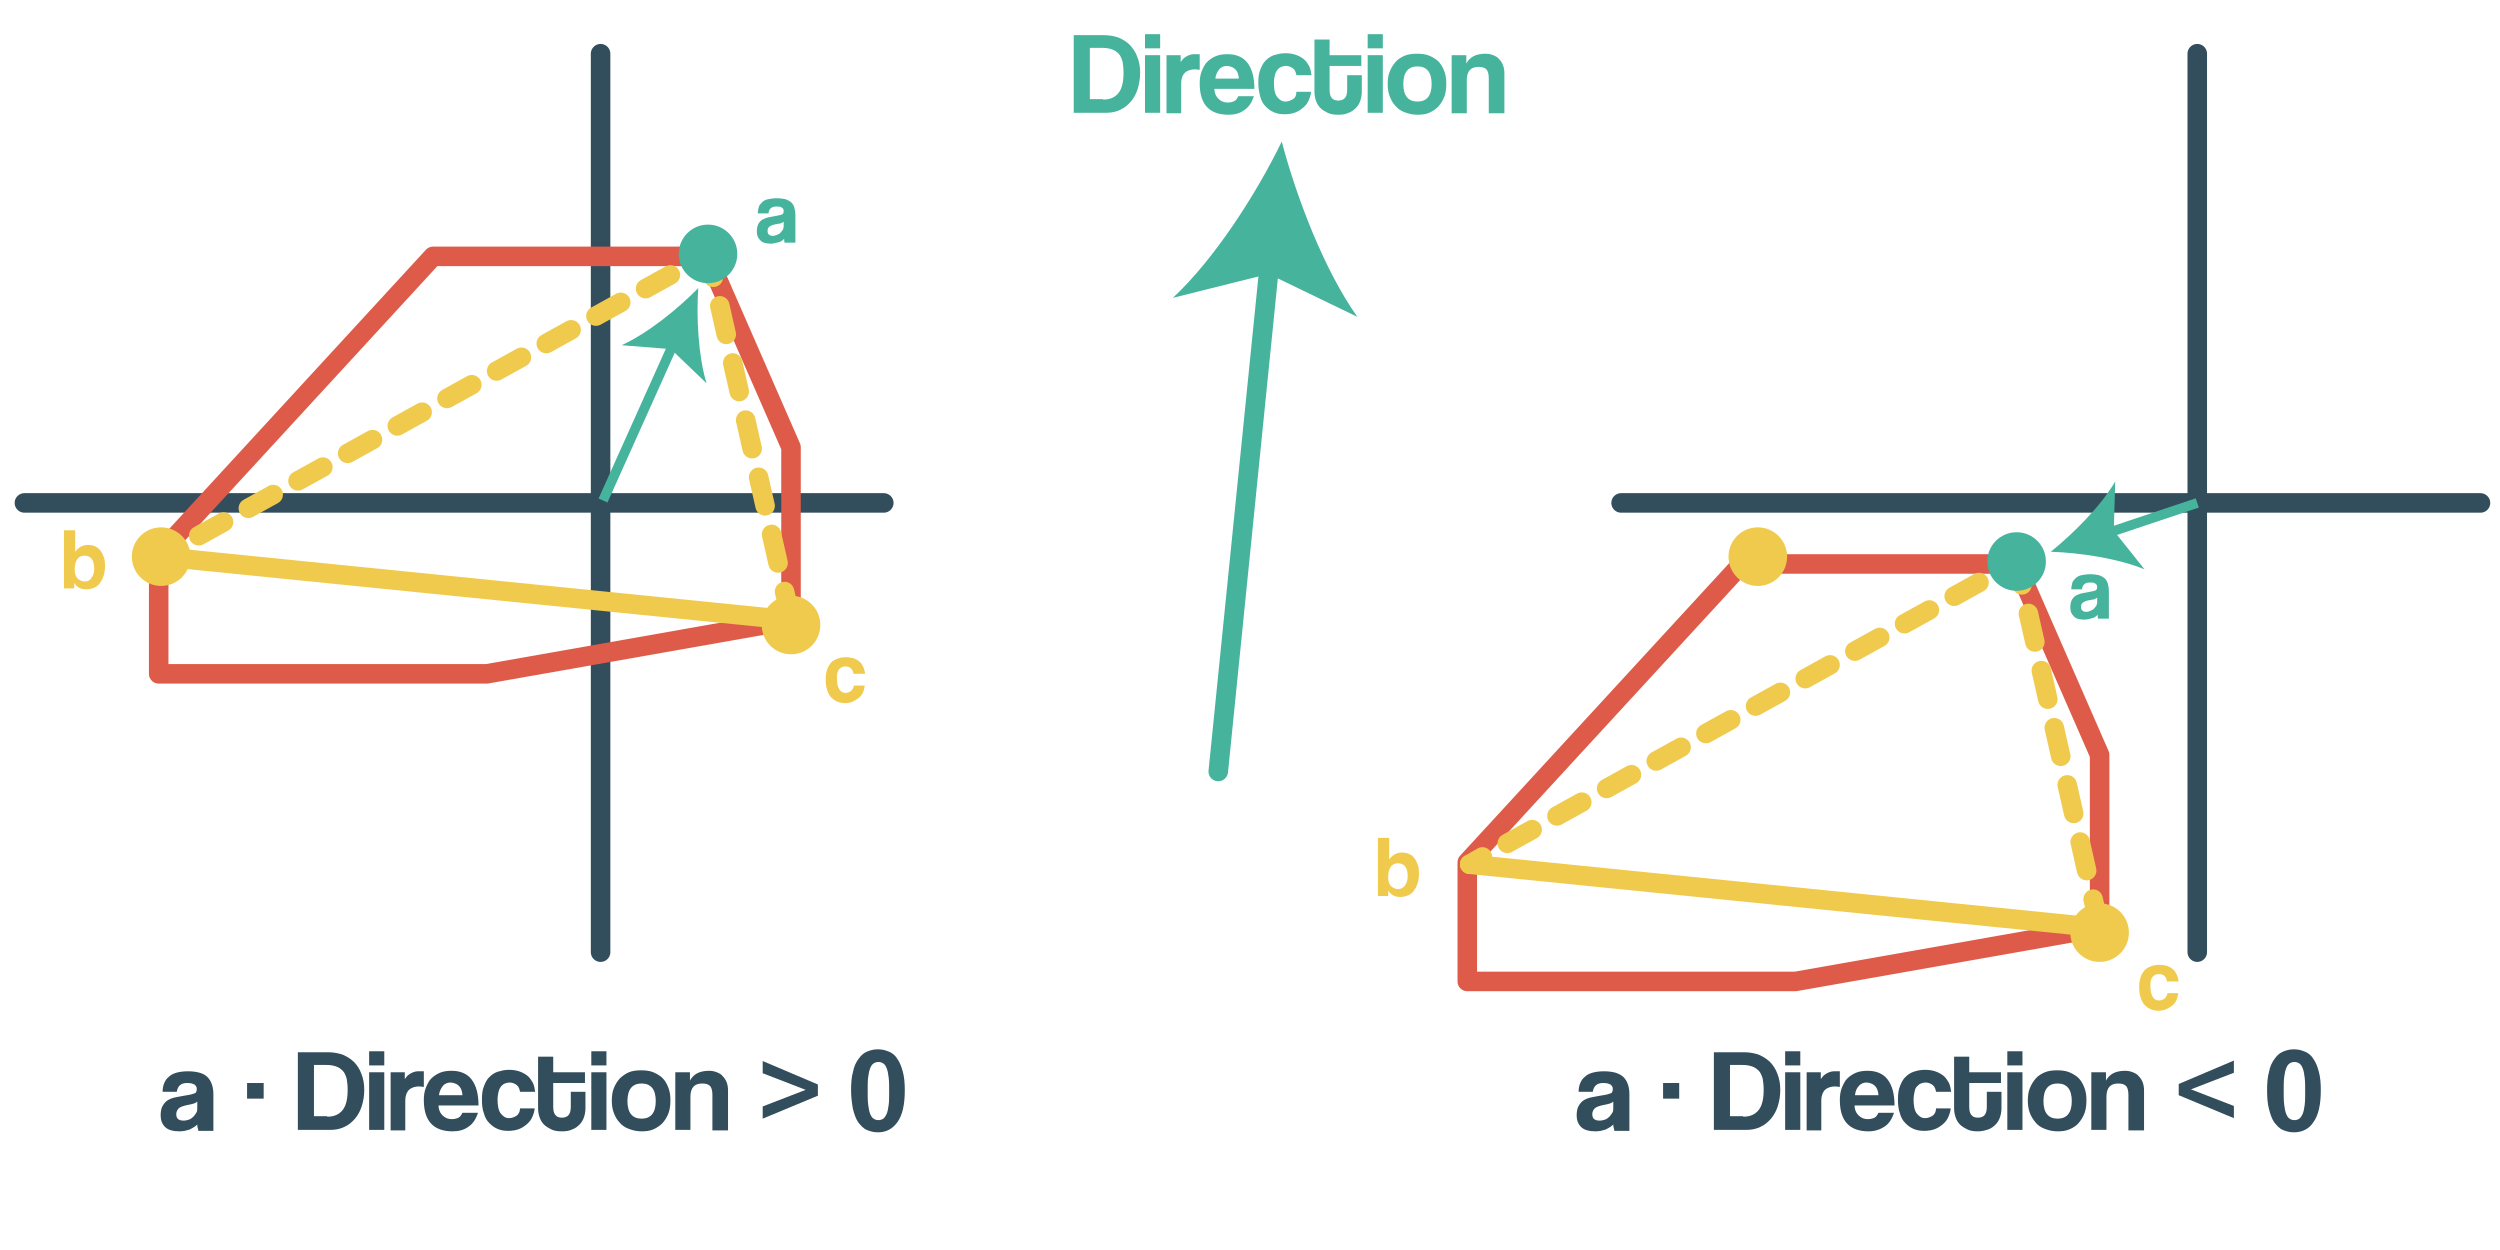
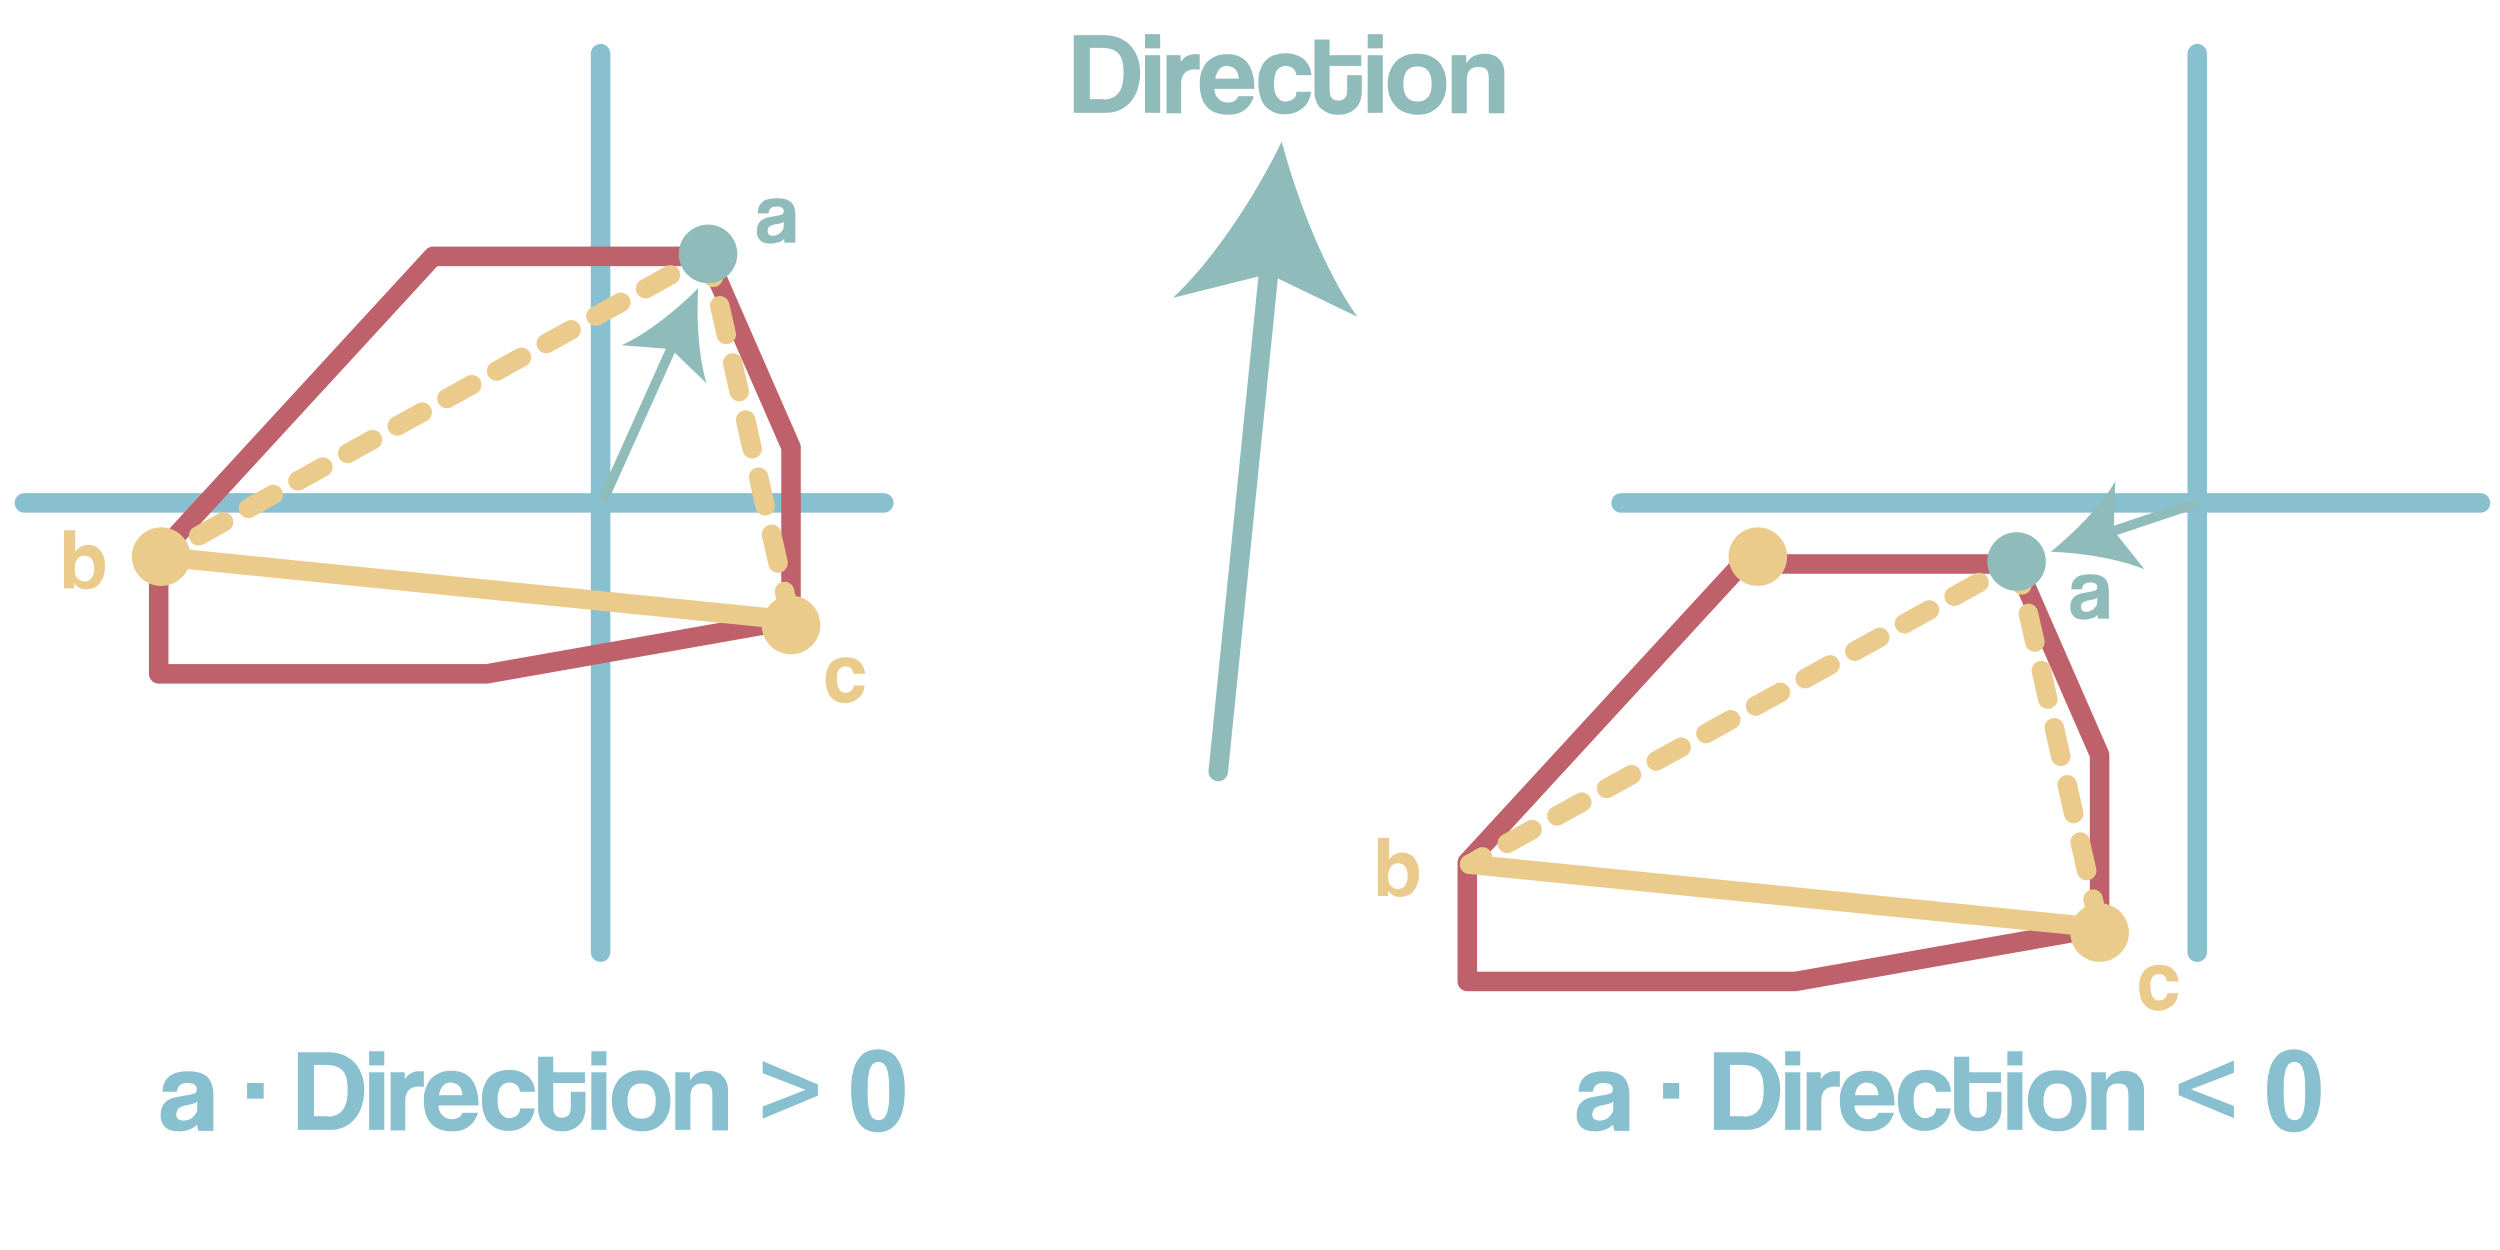
<svg xmlns="http://www.w3.org/2000/svg" version="1.1" id="Layer_1" x="0px" y="0px" viewBox="0 0 512 256" style="enable-background:new 0 0 512 256;" xml:space="preserve">
  <style type="text/css">
- 	.st0{fill:none;stroke:#324D5C;stroke-width:4;stroke-linecap:round;stroke-linejoin:round;stroke-miterlimit:10;}
- 	.st1{fill:none;stroke:#DE5B49;stroke-width:4;stroke-linecap:round;stroke-linejoin:round;stroke-miterlimit:10;}
- 	.st2{fill:none;stroke:#F0CA4D;stroke-width:4;stroke-linecap:round;stroke-linejoin:round;stroke-miterlimit:10;}
- 	.st3{fill:none;stroke:#F0CA4D;stroke-width:4;stroke-linecap:round;stroke-linejoin:round;}
- 	.st4{fill:none;stroke:#F0CA4D;stroke-width:4;stroke-linecap:round;stroke-linejoin:round;stroke-dasharray:5.81,5.81;}
+ 	.st0{fill:none;stroke:#88c0d0;stroke-width:4;stroke-linecap:round;stroke-linejoin:round;stroke-miterlimit:10;}
+ 	.st1{fill:none;stroke:#bf616a;stroke-width:4;stroke-linecap:round;stroke-linejoin:round;stroke-miterlimit:10;}
+ 	.st2{fill:none;stroke:#ebcb8b;stroke-width:4;stroke-linecap:round;stroke-linejoin:round;stroke-miterlimit:10;}
+ 	.st3{fill:none;stroke:#ebcb8b;stroke-width:4;stroke-linecap:round;stroke-linejoin:round;}
+ 	.st4{fill:none;stroke:#ebcb8b;stroke-width:4;stroke-linecap:round;stroke-linejoin:round;stroke-dasharray:5.81,5.81;}
	
- 		.st5{fill:none;stroke:#F0CA4D;stroke-width:4;stroke-linecap:round;stroke-linejoin:round;stroke-miterlimit:10;stroke-dasharray:6;}
- 	.st6{fill:#46B39D;}
- 	.st7{fill:#F0CA4D;}
- 	.st8{fill:none;stroke:#46B39D;stroke-width:4;stroke-linecap:round;stroke-linejoin:round;}
- 	.st9{fill:#324D5C;}
- 	.st10{fill:none;stroke:#46B39D;stroke-width:2;stroke-miterlimit:10;}
+ 		.st5{fill:none;stroke:#ebcb8b;stroke-width:4;stroke-linecap:round;stroke-linejoin:round;stroke-miterlimit:10;stroke-dasharray:6;}
+ 	.st6{fill:#8fbcbb;}
+ 	.st7{fill:#ebcb8b;}
+ 	.st8{fill:none;stroke:#8fbcbb;stroke-width:4;stroke-linecap:round;stroke-linejoin:round;}
+ 	.st9{fill:#88c0d0;}
+ 	.st10{fill:none;stroke:#8fbcbb;stroke-width:2;stroke-miterlimit:10;}
</style>
  <line class="st0" x1="123" y1="11" x2="123" y2="195" />
  <line class="st0" x1="5" y1="103" x2="181" y2="103" />
  <polyline class="st1" points="32.5,113.6 88.7,52.5 144.9,52.5 162,91.6 162,127 99.7,138 32.5,138 32.5,113.6 " />
  <path class="st2" d="M32,113" />
  <path class="st2" d="M162,126" />
  <path class="st2" d="M162,126" />
  <line class="st2" x1="162" y1="127" x2="33" y2="114" />
  <g>
    <g>
      <line class="st3" x1="145" y1="52" x2="142.4" y2="53.5" />
      <line class="st4" x1="137.3" y1="56.3" x2="38.2" y2="111.1" />
      <line class="st3" x1="35.6" y1="112.5" x2="33" y2="114" />
    </g>
  </g>
  <line class="st5" x1="162" y1="127" x2="145" y2="52" />
  <circle class="st6" cx="145" cy="52" r="6" />
  <circle class="st7" cx="162" cy="128" r="6" />
  <circle class="st7" cx="33" cy="114" r="6" />
  <line class="st0" x1="450" y1="11" x2="450" y2="195" />
  <line class="st0" x1="332" y1="103" x2="508" y2="103" />
  <polyline class="st1" points="300.5,176.6 356.7,115.5 412.9,115.5 430,154.6 430,190 367.7,201 300.5,201 300.5,176.6 " />
  <path class="st2" d="M359,113" />
  <path class="st2" d="M489,126" />
  <path class="st2" d="M489,126" />
  <line class="st2" x1="430" y1="190" x2="301" y2="177" />
  <g>
    <g>
      <line class="st3" x1="413" y1="115" x2="410.4" y2="116.5" />
      <line class="st4" x1="405.3" y1="119.3" x2="306.2" y2="174.1" />
      <line class="st3" x1="303.6" y1="175.5" x2="301" y2="177" />
    </g>
  </g>
  <line class="st5" x1="430" y1="190" x2="413" y2="115" />
  <circle class="st6" cx="413" cy="115" r="6" />
  <circle class="st7" cx="430" cy="191" r="6" />
  <circle class="st7" cx="360" cy="114" r="6" />
  <g>
    <g>
      <line class="st8" x1="249.5" y1="158" x2="260.1" y2="53" />
      <g>
        <path class="st6" d="M262.5,29c3.1,11.7,8.8,26.5,15.5,35.9l-18.2-8.8l-19.6,4.9C248.6,53.2,257.2,39.9,262.5,29z" />
      </g>
    </g>
  </g>
  <g>
    <path class="st6" d="M219.9,23.1V7.2h6.2c1.1,0,2.1,0.2,3,0.5c0.9,0.4,1.7,0.9,2.3,1.5c0.6,0.7,1.2,1.5,1.5,2.4   c0.4,1,0.6,2,0.6,3.3c0,1.2-0.2,2.3-0.5,3.3c-0.3,1-0.8,1.9-1.4,2.6c-0.6,0.7-1.3,1.3-2.2,1.7c-0.8,0.4-1.8,0.6-2.8,0.6H219.9z    M225.9,20.4c1.5,0,2.5-0.5,3.2-1.4c0.7-0.9,1-2.3,1-4.1c0-0.9-0.1-1.7-0.2-2.3c-0.2-0.6-0.4-1.2-0.8-1.6c-0.4-0.4-0.8-0.7-1.4-0.9   c-0.6-0.2-1.2-0.3-2-0.3h-2.5v10.5H225.9z" />
    <path class="st6" d="M234.5,9.9V7h3.1v2.9H234.5z M234.5,23.1V11.3h3.1v11.8H234.5z" />
    <path class="st6" d="M238.9,23.1V11.3h2.9v1.4c0.3-0.4,0.5-0.7,0.8-0.9c0.3-0.2,0.6-0.4,0.9-0.5c0.3-0.1,0.6-0.2,0.9-0.2   c0.3,0,0.6,0,0.9,0h0.4v3.2c-0.3,0-0.6-0.1-0.9-0.1c-1.9,0-2.9,1-2.9,2.9v6.1H238.9z" />
    <path class="st6" d="M248.7,18.1c0,0.9,0.3,1.6,0.8,2.1c0.5,0.5,1.1,0.8,1.9,0.8c0.5,0,1-0.1,1.4-0.3c0.4-0.2,0.6-0.6,0.8-1h3.2   c-0.4,1.2-1,2.2-1.9,2.8c-0.9,0.7-2,1-3.3,1c-3.9,0-5.9-2.1-5.9-6.4c0-0.9,0.1-1.7,0.4-2.5c0.3-0.7,0.6-1.4,1.1-1.9   c0.5-0.5,1.1-0.9,1.8-1.2c0.7-0.3,1.5-0.4,2.4-0.4c1.8,0,3.2,0.6,4.1,1.8c0.9,1.2,1.4,2.9,1.4,5.3H248.7z M253.7,16.1   c0-0.4-0.1-0.8-0.2-1.1c-0.1-0.3-0.3-0.6-0.5-0.8c-0.2-0.2-0.5-0.4-0.8-0.5c-0.3-0.1-0.6-0.2-0.9-0.2c-0.6,0-1.2,0.2-1.6,0.7   s-0.7,1.1-0.8,1.9H253.7z" />
    <path class="st6" d="M268.5,18.9c-0.1,0.7-0.3,1.3-0.6,1.9s-0.7,1-1.2,1.4c-0.5,0.4-1,0.7-1.6,0.9c-0.6,0.2-1.3,0.3-2,0.3   c-0.8,0-1.5-0.1-2.2-0.4s-1.2-0.7-1.7-1.2c-0.5-0.5-0.9-1.2-1.1-2s-0.4-1.7-0.4-2.8c0-1.1,0.1-2,0.4-2.7c0.3-0.8,0.6-1.4,1.1-1.9   c0.5-0.5,1.1-0.9,1.7-1.1c0.7-0.2,1.4-0.4,2.3-0.4c0.8,0,1.5,0.1,2.1,0.3c0.6,0.2,1.2,0.5,1.7,0.9c0.5,0.4,0.8,0.9,1.1,1.4   c0.3,0.6,0.4,1.2,0.5,1.9h-3.1c-0.1-0.6-0.3-1.1-0.7-1.4c-0.4-0.3-0.9-0.5-1.5-0.5c-0.3,0-0.6,0.1-0.9,0.2   c-0.3,0.1-0.5,0.3-0.8,0.6c-0.2,0.3-0.4,0.6-0.5,1.1c-0.1,0.4-0.2,1-0.2,1.6c0,1.3,0.2,2.3,0.7,2.9c0.5,0.6,1,0.9,1.6,0.9   c0.6,0,1.1-0.2,1.6-0.5s0.7-0.8,0.7-1.5H268.5z" />
    <path class="st6" d="M276,15.4h2.9v3.4c0,0.6-0.1,1.2-0.3,1.8s-0.5,1.1-0.9,1.5c-0.4,0.4-0.9,0.8-1.5,1c-0.6,0.3-1.3,0.4-2.1,0.4   c-0.9,0-1.6-0.1-2.2-0.4c-0.6-0.3-1.1-0.6-1.5-1c-0.4-0.4-0.7-0.9-0.9-1.5c-0.2-0.6-0.3-1.2-0.3-1.8V8.1h3.1v3.2h6.5v2.2h-6.5v4.8   c0,0.8,0.1,1.3,0.4,1.7c0.3,0.4,0.7,0.6,1.4,0.6c0.6,0,1.1-0.2,1.4-0.6c0.3-0.4,0.4-1,0.4-1.7V15.4z" />
    <path class="st6" d="M280.1,9.9V7h3.1v2.9H280.1z M280.1,23.1V11.3h3.1v11.8H280.1z" />
    <path class="st6" d="M290.3,23.5c-1,0-1.8-0.2-2.6-0.5c-0.8-0.3-1.4-0.7-1.9-1.3c-0.5-0.5-0.9-1.2-1.2-2c-0.3-0.8-0.4-1.6-0.4-2.5   c0-0.9,0.1-1.8,0.4-2.5c0.3-0.8,0.7-1.4,1.2-2s1.2-1,1.9-1.3s1.6-0.4,2.5-0.4c0.9,0,1.8,0.1,2.5,0.4s1.4,0.7,1.9,1.2   c0.5,0.5,0.9,1.2,1.2,2c0.3,0.8,0.4,1.6,0.4,2.6s-0.1,1.8-0.4,2.6c-0.3,0.8-0.7,1.4-1.2,2c-0.5,0.5-1.2,1-1.9,1.3   S291.2,23.5,290.3,23.5z M290.3,20.8c1.9,0,2.9-1.2,2.9-3.6c0-2.4-1-3.6-2.9-3.6s-2.9,1.2-2.9,3.6   C287.4,19.6,288.4,20.8,290.3,20.8z" />
    <path class="st6" d="M304.9,23.1V16c0-0.9-0.2-1.5-0.5-1.8c-0.3-0.3-0.8-0.5-1.6-0.5c-1.6,0-2.4,0.9-2.4,2.7v6.8h-3.1V11.3h3v1.7   c0.4-0.7,0.9-1.2,1.5-1.5c0.6-0.3,1.4-0.5,2.4-0.5c0.6,0,1.1,0.1,1.6,0.3c0.5,0.2,0.9,0.4,1.2,0.8c0.3,0.3,0.6,0.7,0.8,1.2   c0.2,0.5,0.3,1.1,0.3,1.7v8.2H304.9z" />
  </g>
  <g>
    <path class="st9" d="M40.6,231.4c-0.1-0.3-0.2-0.7-0.2-1.1c-0.4,0.4-0.9,0.7-1.5,1c-0.6,0.2-1.3,0.4-2.1,0.4c-1.4,0-2.4-0.3-3-0.9   c-0.6-0.6-0.9-1.4-0.9-2.3c0-0.8,0.1-1.5,0.4-2c0.3-0.5,0.6-0.9,1.1-1.2c0.5-0.3,1.1-0.5,1.7-0.6c0.7-0.1,1.4-0.3,2.2-0.4   c0.8-0.1,1.3-0.3,1.6-0.4s0.4-0.5,0.4-0.9c0-0.4-0.2-0.7-0.5-0.9c-0.4-0.2-0.8-0.3-1.5-0.3c-0.7,0-1.2,0.2-1.5,0.5   c-0.3,0.3-0.5,0.7-0.6,1.3h-2.9c0-0.6,0.1-1.2,0.3-1.7c0.2-0.5,0.5-1,0.9-1.3c0.4-0.4,0.9-0.7,1.6-0.9c0.7-0.2,1.5-0.3,2.4-0.3   c0.9,0,1.7,0.1,2.4,0.3s1.2,0.5,1.6,0.9c0.4,0.4,0.7,0.9,0.9,1.5c0.2,0.6,0.3,1.2,0.3,2v7.5H40.6z M40.4,225.6   c-0.2,0.2-0.4,0.3-0.7,0.4c-0.3,0.1-0.7,0.2-1.3,0.3c-0.9,0.2-1.5,0.4-1.8,0.7c-0.3,0.3-0.5,0.7-0.5,1.2c0,0.9,0.5,1.3,1.5,1.3   c0.4,0,0.8-0.1,1.1-0.2c0.3-0.1,0.6-0.3,0.9-0.6c0.2-0.2,0.4-0.5,0.6-0.8c0.2-0.3,0.2-0.6,0.2-1L40.4,225.6z" />
    <path class="st9" d="M50.6,225v-3.2H54v3.2H50.6z" />
    <path class="st9" d="M61,231.4v-15.9h6.2c1.1,0,2.1,0.2,3,0.5c0.9,0.4,1.7,0.9,2.3,1.5s1.2,1.5,1.5,2.4c0.4,1,0.6,2,0.6,3.3   s-0.2,2.3-0.5,3.3c-0.3,1-0.8,1.9-1.4,2.6s-1.3,1.3-2.2,1.7c-0.8,0.4-1.8,0.6-2.8,0.6H61z M67,228.7c1.5,0,2.5-0.5,3.2-1.4   c0.7-0.9,1-2.3,1-4.1c0-0.9-0.1-1.7-0.2-2.3c-0.2-0.6-0.4-1.2-0.8-1.6s-0.8-0.7-1.4-0.9c-0.6-0.2-1.2-0.3-2-0.3h-2.5v10.5H67z" />
    <path class="st9" d="M75.6,218.2v-2.9h3.1v2.9H75.6z M75.6,231.4v-11.8h3.1v11.8H75.6z" />
    <path class="st9" d="M80,231.4v-11.8h2.9v1.4c0.3-0.4,0.5-0.7,0.8-0.9c0.3-0.2,0.6-0.4,0.9-0.5c0.3-0.1,0.6-0.2,0.9-0.2   c0.3,0,0.6,0,0.9,0h0.4v3.2c-0.3,0-0.6-0.1-0.9-0.1c-1.9,0-2.9,1-2.9,2.9v6.1H80z" />
    <path class="st9" d="M89.8,226.3c0,0.9,0.3,1.6,0.8,2.1c0.5,0.5,1.1,0.8,1.9,0.8c0.5,0,1-0.1,1.4-0.3c0.4-0.2,0.6-0.6,0.8-1h3.2   c-0.4,1.2-1,2.2-1.9,2.8c-0.9,0.7-2,1-3.3,1c-3.9,0-5.9-2.1-5.9-6.4c0-0.9,0.1-1.7,0.4-2.5c0.3-0.7,0.6-1.4,1.1-1.9   c0.5-0.5,1.1-0.9,1.8-1.2c0.7-0.3,1.5-0.4,2.4-0.4c1.8,0,3.2,0.6,4.1,1.8s1.4,2.9,1.4,5.3H89.8z M94.7,224.3c0-0.4-0.1-0.8-0.2-1.1   c-0.1-0.3-0.3-0.6-0.5-0.8s-0.5-0.4-0.8-0.5c-0.3-0.1-0.6-0.2-0.9-0.2c-0.6,0-1.2,0.2-1.6,0.7s-0.7,1.1-0.8,1.9H94.7z" />
    <path class="st9" d="M109.5,227.1c-0.1,0.7-0.3,1.3-0.6,1.9c-0.3,0.6-0.7,1-1.2,1.4c-0.5,0.4-1,0.7-1.6,0.9c-0.6,0.2-1.3,0.3-2,0.3   c-0.8,0-1.5-0.1-2.2-0.4c-0.7-0.3-1.2-0.7-1.7-1.2s-0.9-1.2-1.1-2c-0.3-0.8-0.4-1.7-0.4-2.8s0.1-2,0.4-2.7c0.3-0.8,0.6-1.4,1.1-1.9   s1.1-0.9,1.7-1.1c0.7-0.2,1.4-0.4,2.3-0.4c0.8,0,1.5,0.1,2.1,0.3c0.6,0.2,1.2,0.5,1.7,0.9c0.5,0.4,0.8,0.9,1.1,1.4   c0.3,0.6,0.4,1.2,0.5,1.9h-3.1c-0.1-0.6-0.3-1.1-0.7-1.4c-0.4-0.3-0.9-0.5-1.5-0.5c-0.3,0-0.6,0.1-0.9,0.2   c-0.3,0.1-0.5,0.3-0.8,0.6c-0.2,0.3-0.4,0.6-0.5,1.1c-0.1,0.4-0.2,1-0.2,1.6c0,1.3,0.2,2.3,0.7,2.9c0.5,0.6,1,0.9,1.6,0.9   c0.6,0,1.1-0.2,1.6-0.5c0.4-0.3,0.7-0.8,0.7-1.5H109.5z" />
    <path class="st9" d="M117,223.6h2.9v3.4c0,0.6-0.1,1.2-0.3,1.8c-0.2,0.6-0.5,1.1-0.9,1.5c-0.4,0.4-0.9,0.8-1.5,1   c-0.6,0.3-1.3,0.4-2.1,0.4c-0.9,0-1.6-0.1-2.2-0.4c-0.6-0.3-1.1-0.6-1.5-1c-0.4-0.4-0.7-0.9-0.9-1.5c-0.2-0.6-0.3-1.2-0.3-1.8   v-10.6h3.1v3.2h6.5v2.2h-6.5v4.8c0,0.8,0.1,1.3,0.4,1.7c0.3,0.4,0.7,0.6,1.4,0.6c0.6,0,1.1-0.2,1.4-0.6c0.3-0.4,0.4-1,0.4-1.7   V223.6z" />
    <path class="st9" d="M121.1,218.2v-2.9h3.1v2.9H121.1z M121.1,231.4v-11.8h3.1v11.8H121.1z" />
    <path class="st9" d="M131.4,231.7c-1,0-1.8-0.2-2.6-0.5s-1.4-0.7-1.9-1.3c-0.5-0.5-0.9-1.2-1.2-2c-0.3-0.8-0.4-1.6-0.4-2.5   c0-0.9,0.1-1.8,0.4-2.5c0.3-0.8,0.7-1.4,1.2-2c0.5-0.5,1.2-1,1.9-1.3s1.6-0.4,2.5-0.4c0.9,0,1.8,0.1,2.5,0.4   c0.7,0.3,1.4,0.7,1.9,1.2c0.5,0.5,0.9,1.2,1.2,2c0.3,0.8,0.4,1.6,0.4,2.6c0,0.9-0.1,1.8-0.4,2.6c-0.3,0.8-0.7,1.4-1.2,2   c-0.5,0.5-1.2,1-1.9,1.3S132.3,231.7,131.4,231.7z M131.4,229.1c1.9,0,2.9-1.2,2.9-3.6c0-2.4-1-3.6-2.9-3.6c-1.9,0-2.9,1.2-2.9,3.6   C128.5,227.9,129.5,229.1,131.4,229.1z" />
    <path class="st9" d="M145.9,231.4v-7.2c0-0.9-0.2-1.5-0.5-1.8c-0.3-0.3-0.8-0.5-1.6-0.5c-1.6,0-2.4,0.9-2.4,2.7v6.8h-3.1v-11.8h3   v1.7c0.4-0.7,0.9-1.2,1.5-1.5c0.6-0.3,1.4-0.5,2.4-0.5c0.6,0,1.1,0.1,1.6,0.3s0.9,0.4,1.2,0.8c0.3,0.3,0.6,0.7,0.8,1.2   s0.3,1.1,0.3,1.7v8.2H145.9z" />
    <path class="st9" d="M156.2,229.1v-2.5l8.8-3.4l-8.8-3.4v-2.5l11.3,4.8v2.3L156.2,229.1z" />
    <path class="st9" d="M179.8,231.9c-0.9,0-1.6-0.2-2.3-0.5c-0.7-0.3-1.2-0.9-1.7-1.5c-0.5-0.7-0.8-1.6-1.1-2.7   c-0.2-1.1-0.4-2.4-0.4-3.9c0-1.5,0.1-2.8,0.4-3.8c0.2-1.1,0.6-1.9,1.1-2.6c0.5-0.7,1-1.2,1.7-1.5c0.7-0.3,1.4-0.5,2.3-0.5   c0.9,0,1.6,0.2,2.3,0.5c0.7,0.3,1.3,0.8,1.7,1.5c0.5,0.7,0.8,1.5,1.1,2.6c0.3,1.1,0.4,2.3,0.4,3.8c0,3-0.5,5.1-1.5,6.5   S181.5,231.9,179.8,231.9z M179.9,229.4c0.4,0,0.7-0.1,1-0.3s0.5-0.6,0.7-1c0.2-0.5,0.3-1.1,0.4-1.8s0.1-1.7,0.1-2.8   c0-1.1,0-2-0.1-2.8s-0.2-1.4-0.4-1.9c-0.2-0.5-0.4-0.8-0.7-1c-0.3-0.2-0.6-0.3-1-0.3c-0.4,0-0.7,0.1-1,0.3c-0.3,0.2-0.5,0.5-0.7,1   s-0.3,1.1-0.4,1.8s-0.1,1.7-0.1,2.8c0,1.1,0,2,0.1,2.8c0.1,0.8,0.2,1.4,0.4,1.9c0.2,0.5,0.4,0.8,0.7,1   C179.2,229.3,179.5,229.4,179.9,229.4z" />
  </g>
  <g>
    <g>
      <line class="st10" x1="123.5" y1="102.5" x2="138.1" y2="70" />
      <g>
        <path class="st6" d="M143,59c-0.4,6,0,13.9,1.7,19.5l-7.3-7l-10.1-0.8C132.6,68.3,138.8,63.3,143,59z" />
      </g>
    </g>
  </g>
  <g>
    <g>
      <line class="st10" x1="450" y1="103" x2="431.5" y2="109.2" />
      <g>
        <path class="st6" d="M420,113c4.7-3.8,10.3-9.4,13.2-14.4l-0.3,10.1l6.3,7.9C433.9,114.4,426.1,113.2,420,113z" />
      </g>
    </g>
  </g>
  <g>
    <path class="st9" d="M330.6,231.4c-0.1-0.3-0.2-0.7-0.2-1.1c-0.4,0.4-0.9,0.7-1.5,1c-0.6,0.2-1.3,0.4-2.1,0.4c-1.4,0-2.4-0.3-3-0.9   c-0.6-0.6-0.9-1.4-0.9-2.3c0-0.8,0.1-1.5,0.4-2c0.3-0.5,0.6-0.9,1.1-1.2c0.5-0.3,1.1-0.5,1.7-0.6c0.7-0.1,1.4-0.3,2.2-0.4   c0.8-0.1,1.3-0.3,1.6-0.4s0.4-0.5,0.4-0.9c0-0.4-0.2-0.7-0.5-0.9c-0.4-0.2-0.8-0.3-1.5-0.3c-0.7,0-1.2,0.2-1.5,0.5   c-0.3,0.3-0.5,0.7-0.6,1.3h-2.9c0-0.6,0.1-1.2,0.3-1.7c0.2-0.5,0.5-1,0.9-1.3c0.4-0.4,0.9-0.7,1.6-0.9c0.7-0.2,1.5-0.3,2.4-0.3   c0.9,0,1.7,0.1,2.4,0.3c0.6,0.2,1.2,0.5,1.6,0.9c0.4,0.4,0.7,0.9,0.9,1.5c0.2,0.6,0.3,1.2,0.3,2v7.5H330.6z M330.4,225.6   c-0.2,0.2-0.4,0.3-0.7,0.4c-0.3,0.1-0.7,0.2-1.3,0.3c-0.9,0.2-1.5,0.4-1.8,0.7c-0.3,0.3-0.5,0.7-0.5,1.2c0,0.9,0.5,1.3,1.5,1.3   c0.4,0,0.8-0.1,1.1-0.2c0.3-0.1,0.6-0.3,0.9-0.6c0.2-0.2,0.4-0.5,0.6-0.8c0.2-0.3,0.2-0.6,0.2-1L330.4,225.6z" />
    <path class="st9" d="M340.6,225v-3.2h3.3v3.2H340.6z" />
    <path class="st9" d="M351,231.4v-15.9h6.2c1.1,0,2.1,0.2,3,0.5c0.9,0.4,1.7,0.9,2.3,1.5s1.2,1.5,1.5,2.4c0.4,1,0.6,2,0.6,3.3   s-0.2,2.3-0.5,3.3c-0.3,1-0.8,1.9-1.4,2.6s-1.3,1.3-2.2,1.7c-0.8,0.4-1.8,0.6-2.8,0.6H351z M357,228.7c1.5,0,2.5-0.5,3.2-1.4   c0.7-0.9,1-2.3,1-4.1c0-0.9-0.1-1.7-0.2-2.3c-0.2-0.6-0.4-1.2-0.8-1.6c-0.4-0.4-0.8-0.7-1.4-0.9c-0.6-0.2-1.2-0.3-2-0.3h-2.5v10.5   H357z" />
    <path class="st9" d="M365.6,218.2v-2.9h3.1v2.9H365.6z M365.6,231.4v-11.8h3.1v11.8H365.6z" />
    <path class="st9" d="M370,231.4v-11.8h2.9v1.4c0.3-0.4,0.5-0.7,0.8-0.9c0.3-0.2,0.6-0.4,0.9-0.5c0.3-0.1,0.6-0.2,0.9-0.2   c0.3,0,0.6,0,0.9,0h0.4v3.2c-0.3,0-0.6-0.1-0.9-0.1c-1.9,0-2.9,1-2.9,2.9v6.1H370z" />
    <path class="st9" d="M379.8,226.3c0,0.9,0.3,1.6,0.8,2.1s1.1,0.8,1.9,0.8c0.5,0,1-0.1,1.4-0.3c0.4-0.2,0.6-0.6,0.8-1h3.2   c-0.4,1.2-1,2.2-1.9,2.8s-2,1-3.3,1c-3.9,0-5.9-2.1-5.9-6.4c0-0.9,0.1-1.7,0.4-2.5c0.3-0.7,0.6-1.4,1.1-1.9   c0.5-0.5,1.1-0.9,1.8-1.2c0.7-0.3,1.5-0.4,2.4-0.4c1.8,0,3.2,0.6,4.1,1.8s1.4,2.9,1.4,5.3H379.8z M384.7,224.3   c0-0.4-0.1-0.8-0.2-1.1c-0.1-0.3-0.3-0.6-0.5-0.8s-0.5-0.4-0.8-0.5c-0.3-0.1-0.6-0.2-0.9-0.2c-0.6,0-1.2,0.2-1.6,0.7   c-0.5,0.5-0.7,1.1-0.8,1.9H384.7z" />
    <path class="st9" d="M399.5,227.1c-0.1,0.7-0.3,1.3-0.6,1.9c-0.3,0.6-0.7,1-1.2,1.4c-0.5,0.4-1,0.7-1.6,0.9c-0.6,0.2-1.3,0.3-2,0.3   c-0.8,0-1.5-0.1-2.2-0.4c-0.7-0.3-1.2-0.7-1.7-1.2s-0.9-1.2-1.1-2c-0.3-0.8-0.4-1.7-0.4-2.8s0.1-2,0.4-2.7c0.3-0.8,0.6-1.4,1.1-1.9   s1.1-0.9,1.7-1.1s1.4-0.4,2.3-0.4c0.8,0,1.5,0.1,2.1,0.3c0.6,0.2,1.2,0.5,1.7,0.9c0.5,0.4,0.8,0.9,1.1,1.4c0.3,0.6,0.4,1.2,0.5,1.9   h-3.1c-0.1-0.6-0.3-1.1-0.7-1.4s-0.9-0.5-1.5-0.5c-0.3,0-0.6,0.1-0.9,0.2c-0.3,0.1-0.5,0.3-0.8,0.6s-0.4,0.6-0.5,1.1   c-0.1,0.4-0.2,1-0.2,1.6c0,1.3,0.2,2.3,0.7,2.9s1,0.9,1.6,0.9c0.6,0,1.1-0.2,1.6-0.5c0.4-0.3,0.7-0.8,0.7-1.5H399.5z" />
    <path class="st9" d="M407,223.6h2.9v3.4c0,0.6-0.1,1.2-0.3,1.8c-0.2,0.6-0.5,1.1-0.9,1.5c-0.4,0.4-0.9,0.8-1.5,1s-1.3,0.4-2.1,0.4   c-0.9,0-1.6-0.1-2.2-0.4c-0.6-0.3-1.1-0.6-1.5-1c-0.4-0.4-0.7-0.9-0.9-1.5c-0.2-0.6-0.3-1.2-0.3-1.8v-10.6h3.1v3.2h6.5v2.2h-6.5   v4.8c0,0.8,0.1,1.3,0.4,1.7c0.3,0.4,0.7,0.6,1.4,0.6c0.6,0,1.1-0.2,1.4-0.6c0.3-0.4,0.4-1,0.4-1.7V223.6z" />
    <path class="st9" d="M411.1,218.2v-2.9h3.1v2.9H411.1z M411.1,231.4v-11.8h3.1v11.8H411.1z" />
    <path class="st9" d="M421.4,231.7c-1,0-1.8-0.2-2.6-0.5s-1.4-0.7-1.9-1.3s-0.9-1.2-1.2-2c-0.3-0.8-0.4-1.6-0.4-2.5   c0-0.9,0.1-1.8,0.4-2.5c0.3-0.8,0.7-1.4,1.2-2s1.2-1,1.9-1.3s1.6-0.4,2.5-0.4c0.9,0,1.8,0.1,2.5,0.4c0.7,0.3,1.4,0.7,1.9,1.2   s0.9,1.2,1.2,2c0.3,0.8,0.4,1.6,0.4,2.6c0,0.9-0.1,1.8-0.4,2.6c-0.3,0.8-0.7,1.4-1.2,2s-1.2,1-1.9,1.3S422.3,231.7,421.4,231.7z    M421.4,229.1c1.9,0,2.9-1.2,2.9-3.6c0-2.4-1-3.6-2.9-3.6c-1.9,0-2.9,1.2-2.9,3.6C418.5,227.9,419.5,229.1,421.4,229.1z" />
    <path class="st9" d="M435.9,231.4v-7.2c0-0.9-0.2-1.5-0.5-1.8c-0.3-0.3-0.8-0.5-1.6-0.5c-1.6,0-2.4,0.9-2.4,2.7v6.8h-3.1v-11.8h3   v1.7c0.4-0.7,0.9-1.2,1.5-1.5c0.6-0.3,1.4-0.5,2.4-0.5c0.6,0,1.1,0.1,1.6,0.3s0.9,0.4,1.2,0.8c0.3,0.3,0.6,0.7,0.8,1.2   s0.3,1.1,0.3,1.7v8.2H435.9z" />
    <path class="st9" d="M446.2,224.3V222l11.3-4.8v2.5l-8.8,3.4l8.8,3.4v2.5L446.2,224.3z" />
    <path class="st9" d="M469.8,231.9c-0.9,0-1.6-0.2-2.3-0.5s-1.2-0.9-1.7-1.5c-0.5-0.7-0.8-1.6-1.1-2.7s-0.4-2.4-0.4-3.9   c0-1.5,0.1-2.8,0.4-3.8c0.2-1.1,0.6-1.9,1.1-2.6c0.5-0.7,1-1.2,1.7-1.5c0.7-0.3,1.4-0.5,2.3-0.5c0.9,0,1.6,0.2,2.3,0.5   c0.7,0.3,1.3,0.8,1.7,1.5c0.5,0.7,0.8,1.5,1.1,2.6c0.3,1.1,0.4,2.3,0.4,3.8c0,3-0.5,5.1-1.5,6.5   C472.9,231.2,471.5,231.9,469.8,231.9z M469.9,229.4c0.4,0,0.7-0.1,1-0.3c0.3-0.2,0.5-0.6,0.7-1c0.2-0.5,0.3-1.1,0.4-1.8   c0.1-0.8,0.1-1.7,0.1-2.8c0-1.1,0-2-0.1-2.8c-0.1-0.8-0.2-1.4-0.4-1.9c-0.2-0.5-0.4-0.8-0.7-1c-0.3-0.2-0.6-0.3-1-0.3   c-0.4,0-0.7,0.1-1,0.3c-0.3,0.2-0.5,0.5-0.7,1s-0.3,1.1-0.4,1.8c-0.1,0.8-0.1,1.7-0.1,2.8c0,1.1,0,2,0.1,2.8   c0.1,0.8,0.2,1.4,0.4,1.9c0.2,0.5,0.4,0.8,0.7,1C469.2,229.3,469.5,229.4,469.9,229.4z" />
  </g>
  <g>
    <path class="st6" d="M160.7,49.7c-0.1-0.2-0.1-0.5-0.1-0.8c-0.3,0.3-0.6,0.6-1.1,0.7s-1,0.3-1.6,0.3c-1,0-1.8-0.2-2.2-0.7   c-0.5-0.5-0.7-1-0.7-1.8c0-0.6,0.1-1.1,0.3-1.5c0.2-0.4,0.5-0.7,0.8-0.9c0.4-0.2,0.8-0.4,1.3-0.5s1-0.2,1.6-0.3s1-0.2,1.2-0.3   c0.2-0.1,0.3-0.4,0.3-0.7c0-0.3-0.1-0.5-0.4-0.7s-0.6-0.2-1.1-0.2c-0.5,0-0.9,0.1-1.2,0.4c-0.2,0.2-0.4,0.6-0.4,1h-2.2   c0-0.5,0.1-0.9,0.2-1.3c0.1-0.4,0.4-0.7,0.7-1c0.3-0.3,0.7-0.5,1.2-0.6c0.5-0.1,1.1-0.2,1.8-0.2c0.7,0,1.3,0.1,1.8,0.2   c0.5,0.2,0.9,0.4,1.2,0.7c0.3,0.3,0.5,0.7,0.6,1.1c0.1,0.4,0.2,0.9,0.2,1.5v5.6H160.7z M160.5,45.4c-0.1,0.1-0.3,0.2-0.5,0.3   c-0.2,0.1-0.6,0.1-1,0.2c-0.7,0.1-1.1,0.3-1.4,0.5s-0.4,0.5-0.4,0.9c0,0.7,0.4,1,1.1,1c0.3,0,0.6-0.1,0.8-0.2   c0.3-0.1,0.5-0.2,0.7-0.4s0.3-0.4,0.5-0.6c0.1-0.2,0.2-0.5,0.2-0.7L160.5,45.4z" />
  </g>
  <g>
    <path class="st7" d="M177.1,140.5c-0.1,0.5-0.2,1-0.4,1.4s-0.5,0.8-0.9,1.1c-0.4,0.3-0.8,0.5-1.2,0.7s-1,0.3-1.5,0.3   c-0.6,0-1.1-0.1-1.6-0.3c-0.5-0.2-0.9-0.5-1.3-0.9c-0.4-0.4-0.6-0.9-0.8-1.5c-0.2-0.6-0.3-1.3-0.3-2.1c0-0.8,0.1-1.5,0.3-2.1   c0.2-0.6,0.5-1,0.8-1.4c0.4-0.4,0.8-0.6,1.3-0.8c0.5-0.2,1.1-0.3,1.7-0.3c0.6,0,1.1,0.1,1.6,0.2c0.5,0.2,0.9,0.4,1.2,0.7   c0.4,0.3,0.6,0.7,0.8,1.1c0.2,0.4,0.3,0.9,0.4,1.4h-2.4c-0.1-0.5-0.2-0.8-0.5-1.1c-0.3-0.3-0.7-0.4-1.1-0.4c-0.3,0-0.5,0-0.7,0.1   c-0.2,0.1-0.4,0.2-0.6,0.4c-0.2,0.2-0.3,0.5-0.4,0.8c-0.1,0.3-0.1,0.7-0.1,1.2c0,1,0.2,1.7,0.5,2.2s0.8,0.7,1.2,0.7   s0.8-0.1,1.2-0.4c0.3-0.3,0.5-0.6,0.6-1.1H177.1z" />
  </g>
  <g>
    <path class="st7" d="M13.1,120.7v-12.1h2.3v4.4c0.7-0.9,1.5-1.4,2.6-1.4c0.6,0,1.1,0.1,1.5,0.3s0.8,0.5,1.1,0.9   c0.3,0.4,0.5,0.9,0.7,1.4c0.2,0.6,0.2,1.2,0.2,1.8c0,0.7-0.1,1.4-0.3,2c-0.2,0.6-0.5,1.1-0.8,1.5c-0.3,0.4-0.7,0.7-1.2,0.9   c-0.5,0.2-1,0.3-1.5,0.3c-1.1,0-1.9-0.4-2.5-1.3l0,1.1H13.1z M17.3,119.1c0.6,0,1.1-0.2,1.4-0.7c0.4-0.5,0.6-1.1,0.6-1.9   c0-1.8-0.7-2.7-2-2.7c-1.3,0-2,1-2,2.9c0,0.8,0.2,1.4,0.6,1.8C16.3,118.8,16.8,119.1,17.3,119.1z" />
  </g>
  <g>
    <path class="st6" d="M429.7,126.7c-0.1-0.2-0.1-0.5-0.1-0.8c-0.3,0.3-0.6,0.6-1.1,0.7s-1,0.3-1.6,0.3c-1,0-1.8-0.2-2.2-0.7   c-0.5-0.5-0.7-1-0.7-1.8c0-0.6,0.1-1.1,0.3-1.5c0.2-0.4,0.5-0.7,0.8-0.9c0.4-0.2,0.8-0.4,1.3-0.5s1-0.2,1.6-0.3s1-0.2,1.2-0.3   c0.2-0.1,0.3-0.4,0.3-0.7c0-0.3-0.1-0.5-0.4-0.7s-0.6-0.2-1.1-0.2c-0.5,0-0.9,0.1-1.2,0.4c-0.2,0.2-0.4,0.6-0.4,1h-2.2   c0-0.5,0.1-0.9,0.2-1.3c0.1-0.4,0.4-0.7,0.7-1c0.3-0.3,0.7-0.5,1.2-0.6c0.5-0.1,1.1-0.2,1.8-0.2c0.7,0,1.3,0.1,1.8,0.2   c0.5,0.2,0.9,0.4,1.2,0.7c0.3,0.3,0.5,0.7,0.6,1.1c0.1,0.4,0.2,0.9,0.2,1.5v5.6H429.7z M429.5,122.4c-0.1,0.1-0.3,0.2-0.5,0.3   c-0.2,0.1-0.6,0.1-1,0.2c-0.7,0.1-1.1,0.3-1.4,0.5s-0.4,0.5-0.4,0.9c0,0.7,0.4,1,1.1,1c0.3,0,0.6-0.1,0.8-0.2s0.5-0.2,0.7-0.4   c0.2-0.2,0.3-0.4,0.5-0.6c0.1-0.2,0.2-0.5,0.2-0.7L429.5,122.4z" />
  </g>
  <g>
    <path class="st7" d="M446.1,203.5c-0.1,0.5-0.2,1-0.4,1.4c-0.2,0.4-0.5,0.8-0.9,1.1c-0.4,0.3-0.8,0.5-1.2,0.7   c-0.5,0.2-1,0.3-1.5,0.3c-0.6,0-1.2-0.1-1.6-0.3c-0.5-0.2-0.9-0.5-1.3-0.9c-0.4-0.4-0.6-0.9-0.8-1.5c-0.2-0.6-0.3-1.3-0.3-2.1   c0-0.8,0.1-1.5,0.3-2.1c0.2-0.6,0.5-1,0.8-1.4c0.4-0.4,0.8-0.6,1.3-0.8c0.5-0.2,1.1-0.3,1.7-0.3c0.6,0,1.1,0.1,1.6,0.2   c0.5,0.2,0.9,0.4,1.2,0.7c0.4,0.3,0.6,0.7,0.8,1.1s0.3,0.9,0.4,1.4h-2.4c-0.1-0.5-0.2-0.8-0.5-1.1s-0.7-0.4-1.1-0.4   c-0.3,0-0.5,0-0.7,0.1c-0.2,0.1-0.4,0.2-0.6,0.4c-0.2,0.2-0.3,0.5-0.4,0.8c-0.1,0.3-0.1,0.7-0.1,1.2c0,1,0.2,1.7,0.5,2.2   s0.8,0.7,1.2,0.7s0.8-0.1,1.2-0.4c0.3-0.3,0.5-0.6,0.6-1.1H446.1z" />
  </g>
  <g>
    <path class="st7" d="M282.2,183.7v-12.1h2.3v4.4c0.7-0.9,1.5-1.4,2.6-1.4c0.6,0,1.1,0.1,1.5,0.3c0.5,0.2,0.8,0.5,1.1,0.9   c0.3,0.4,0.5,0.9,0.7,1.4c0.2,0.6,0.2,1.2,0.2,1.8c0,0.7-0.1,1.4-0.3,2c-0.2,0.6-0.5,1.1-0.8,1.5c-0.3,0.4-0.7,0.7-1.2,0.9   c-0.5,0.2-1,0.3-1.5,0.3c-1.1,0-1.9-0.4-2.5-1.3l0,1.1H282.2z M286.3,182.1c0.6,0,1.1-0.3,1.4-0.7s0.6-1.1,0.6-1.9   c0-1.8-0.7-2.7-2-2.7c-1.3,0-2,1-2,2.9c0,0.8,0.2,1.4,0.6,1.8C285.3,181.8,285.8,182.1,286.3,182.1z" />
  </g>
  <g>
</g>
  <g>
</g>
  <g>
</g>
  <g>
</g>
  <g>
</g>
  <g>
</g>
  <g>
</g>
  <g>
</g>
  <g>
</g>
  <g>
</g>
  <g>
</g>
  <g>
</g>
</svg>
